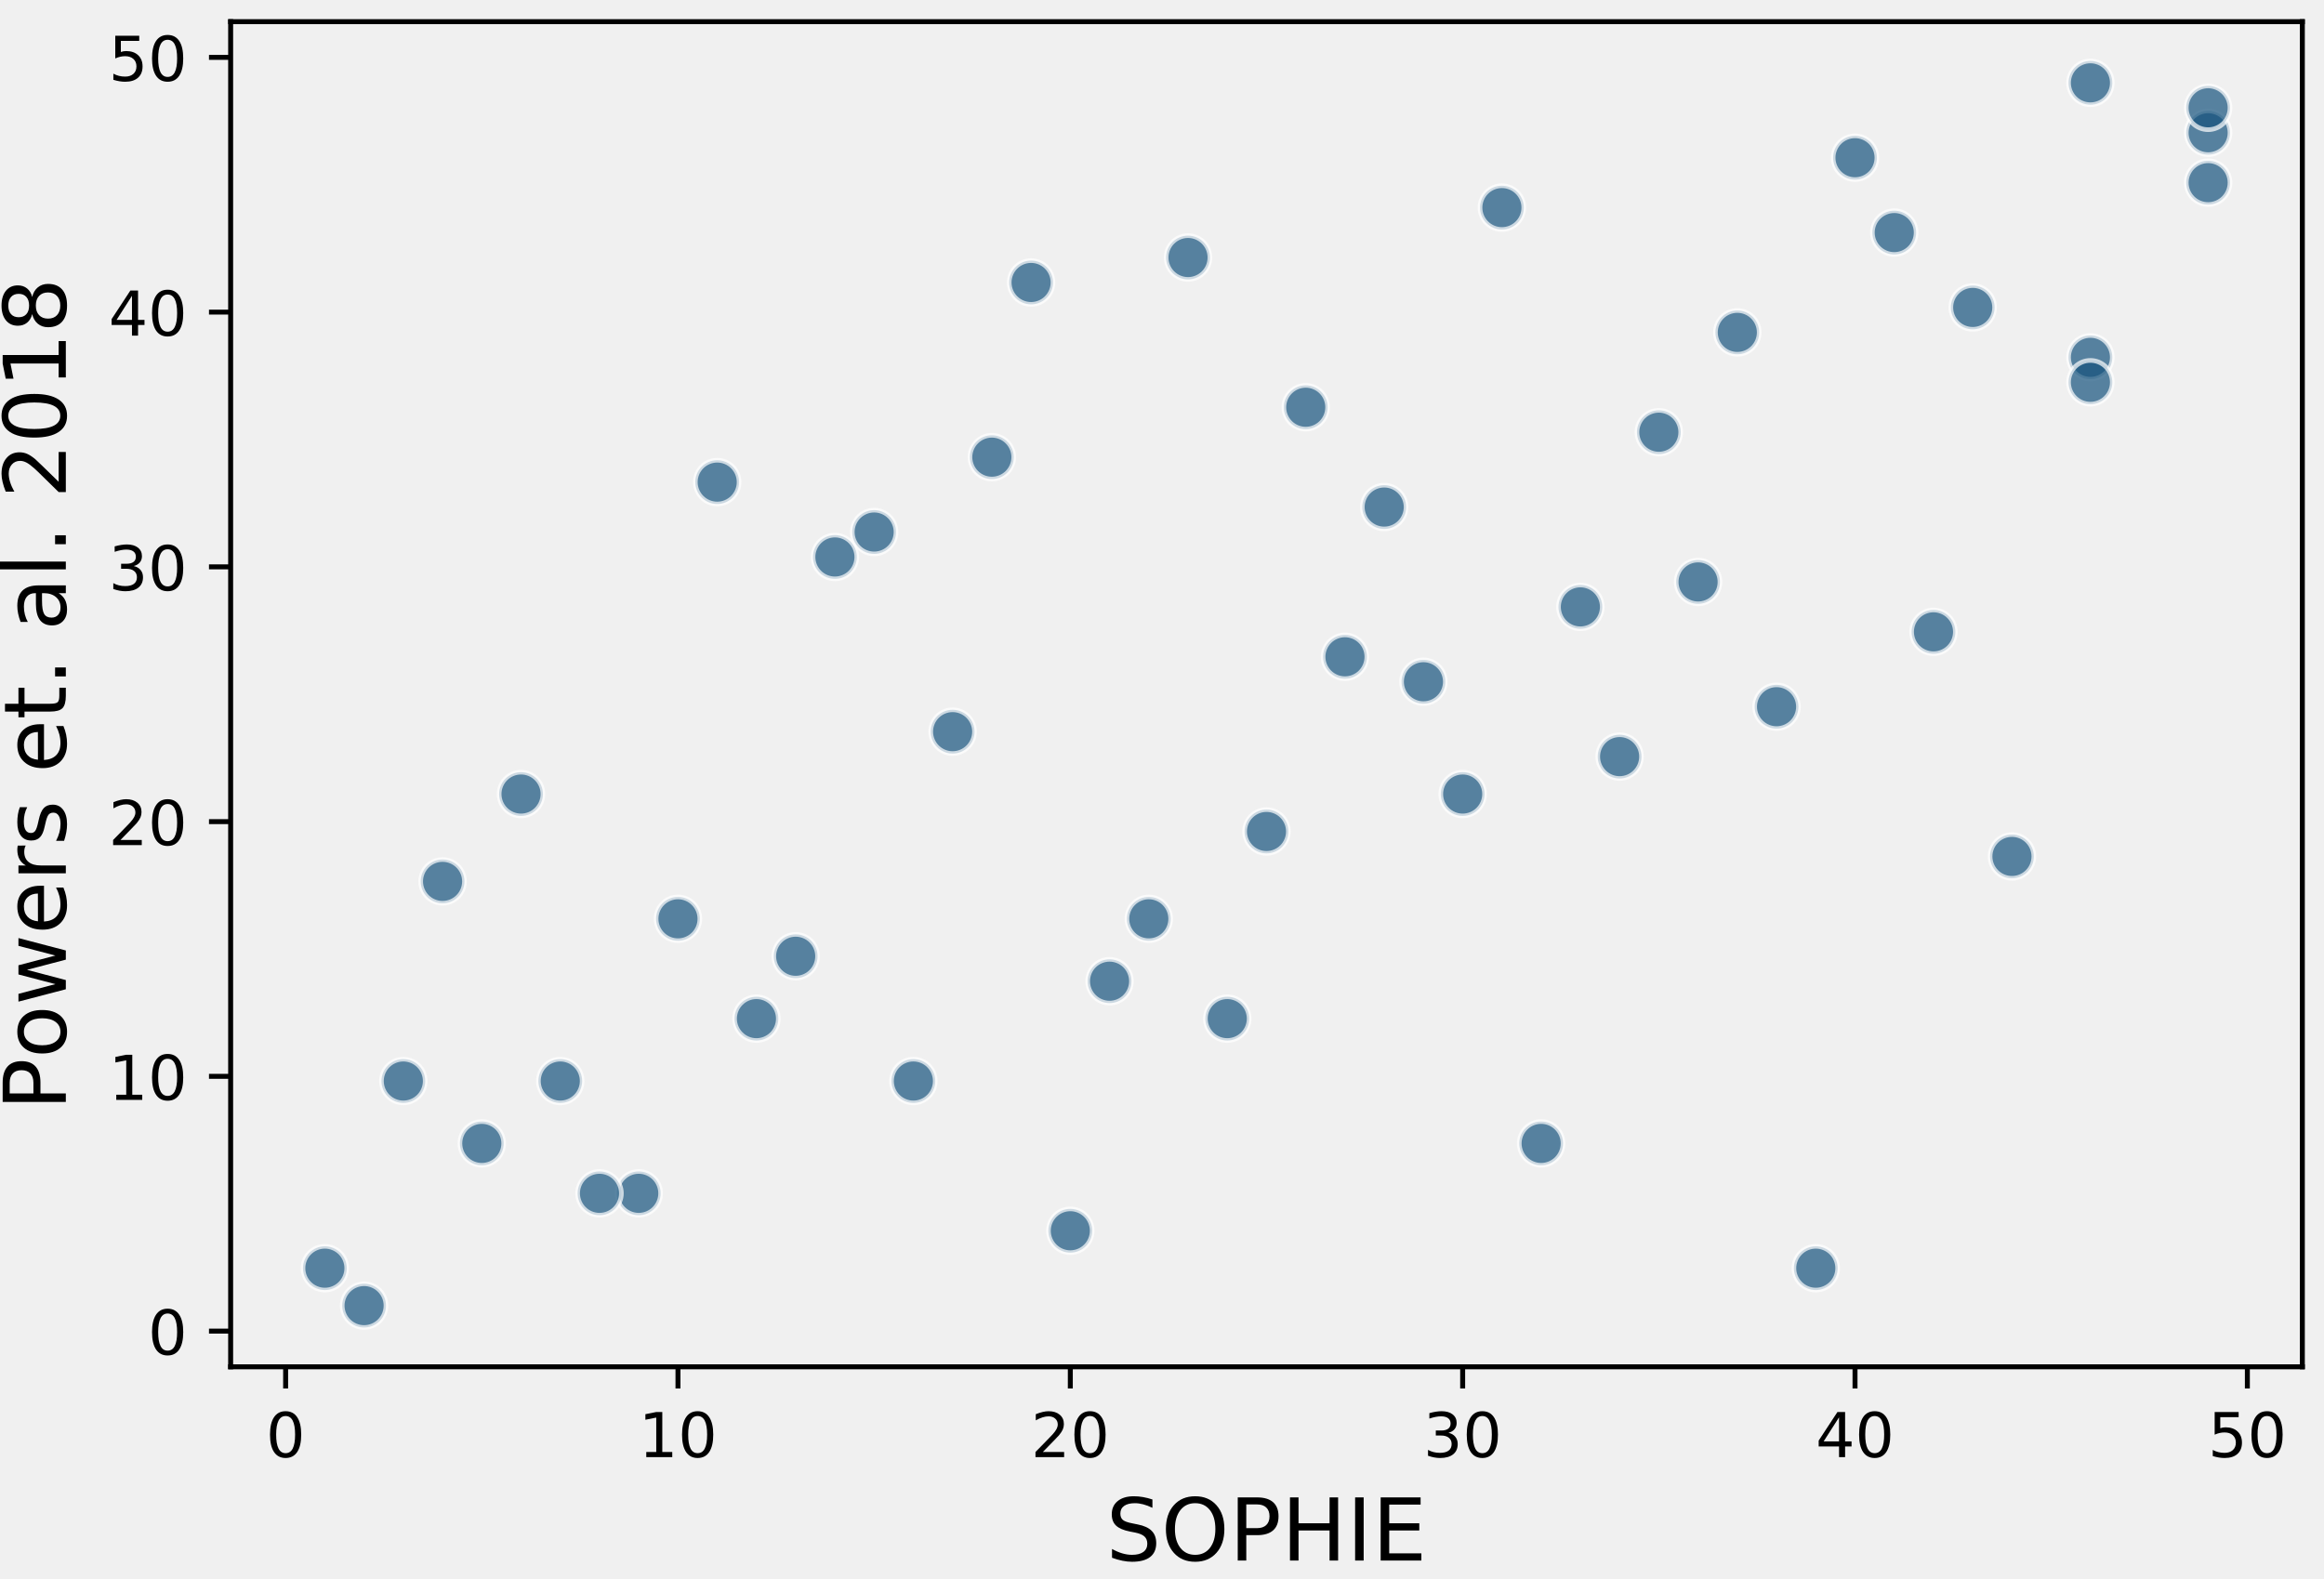
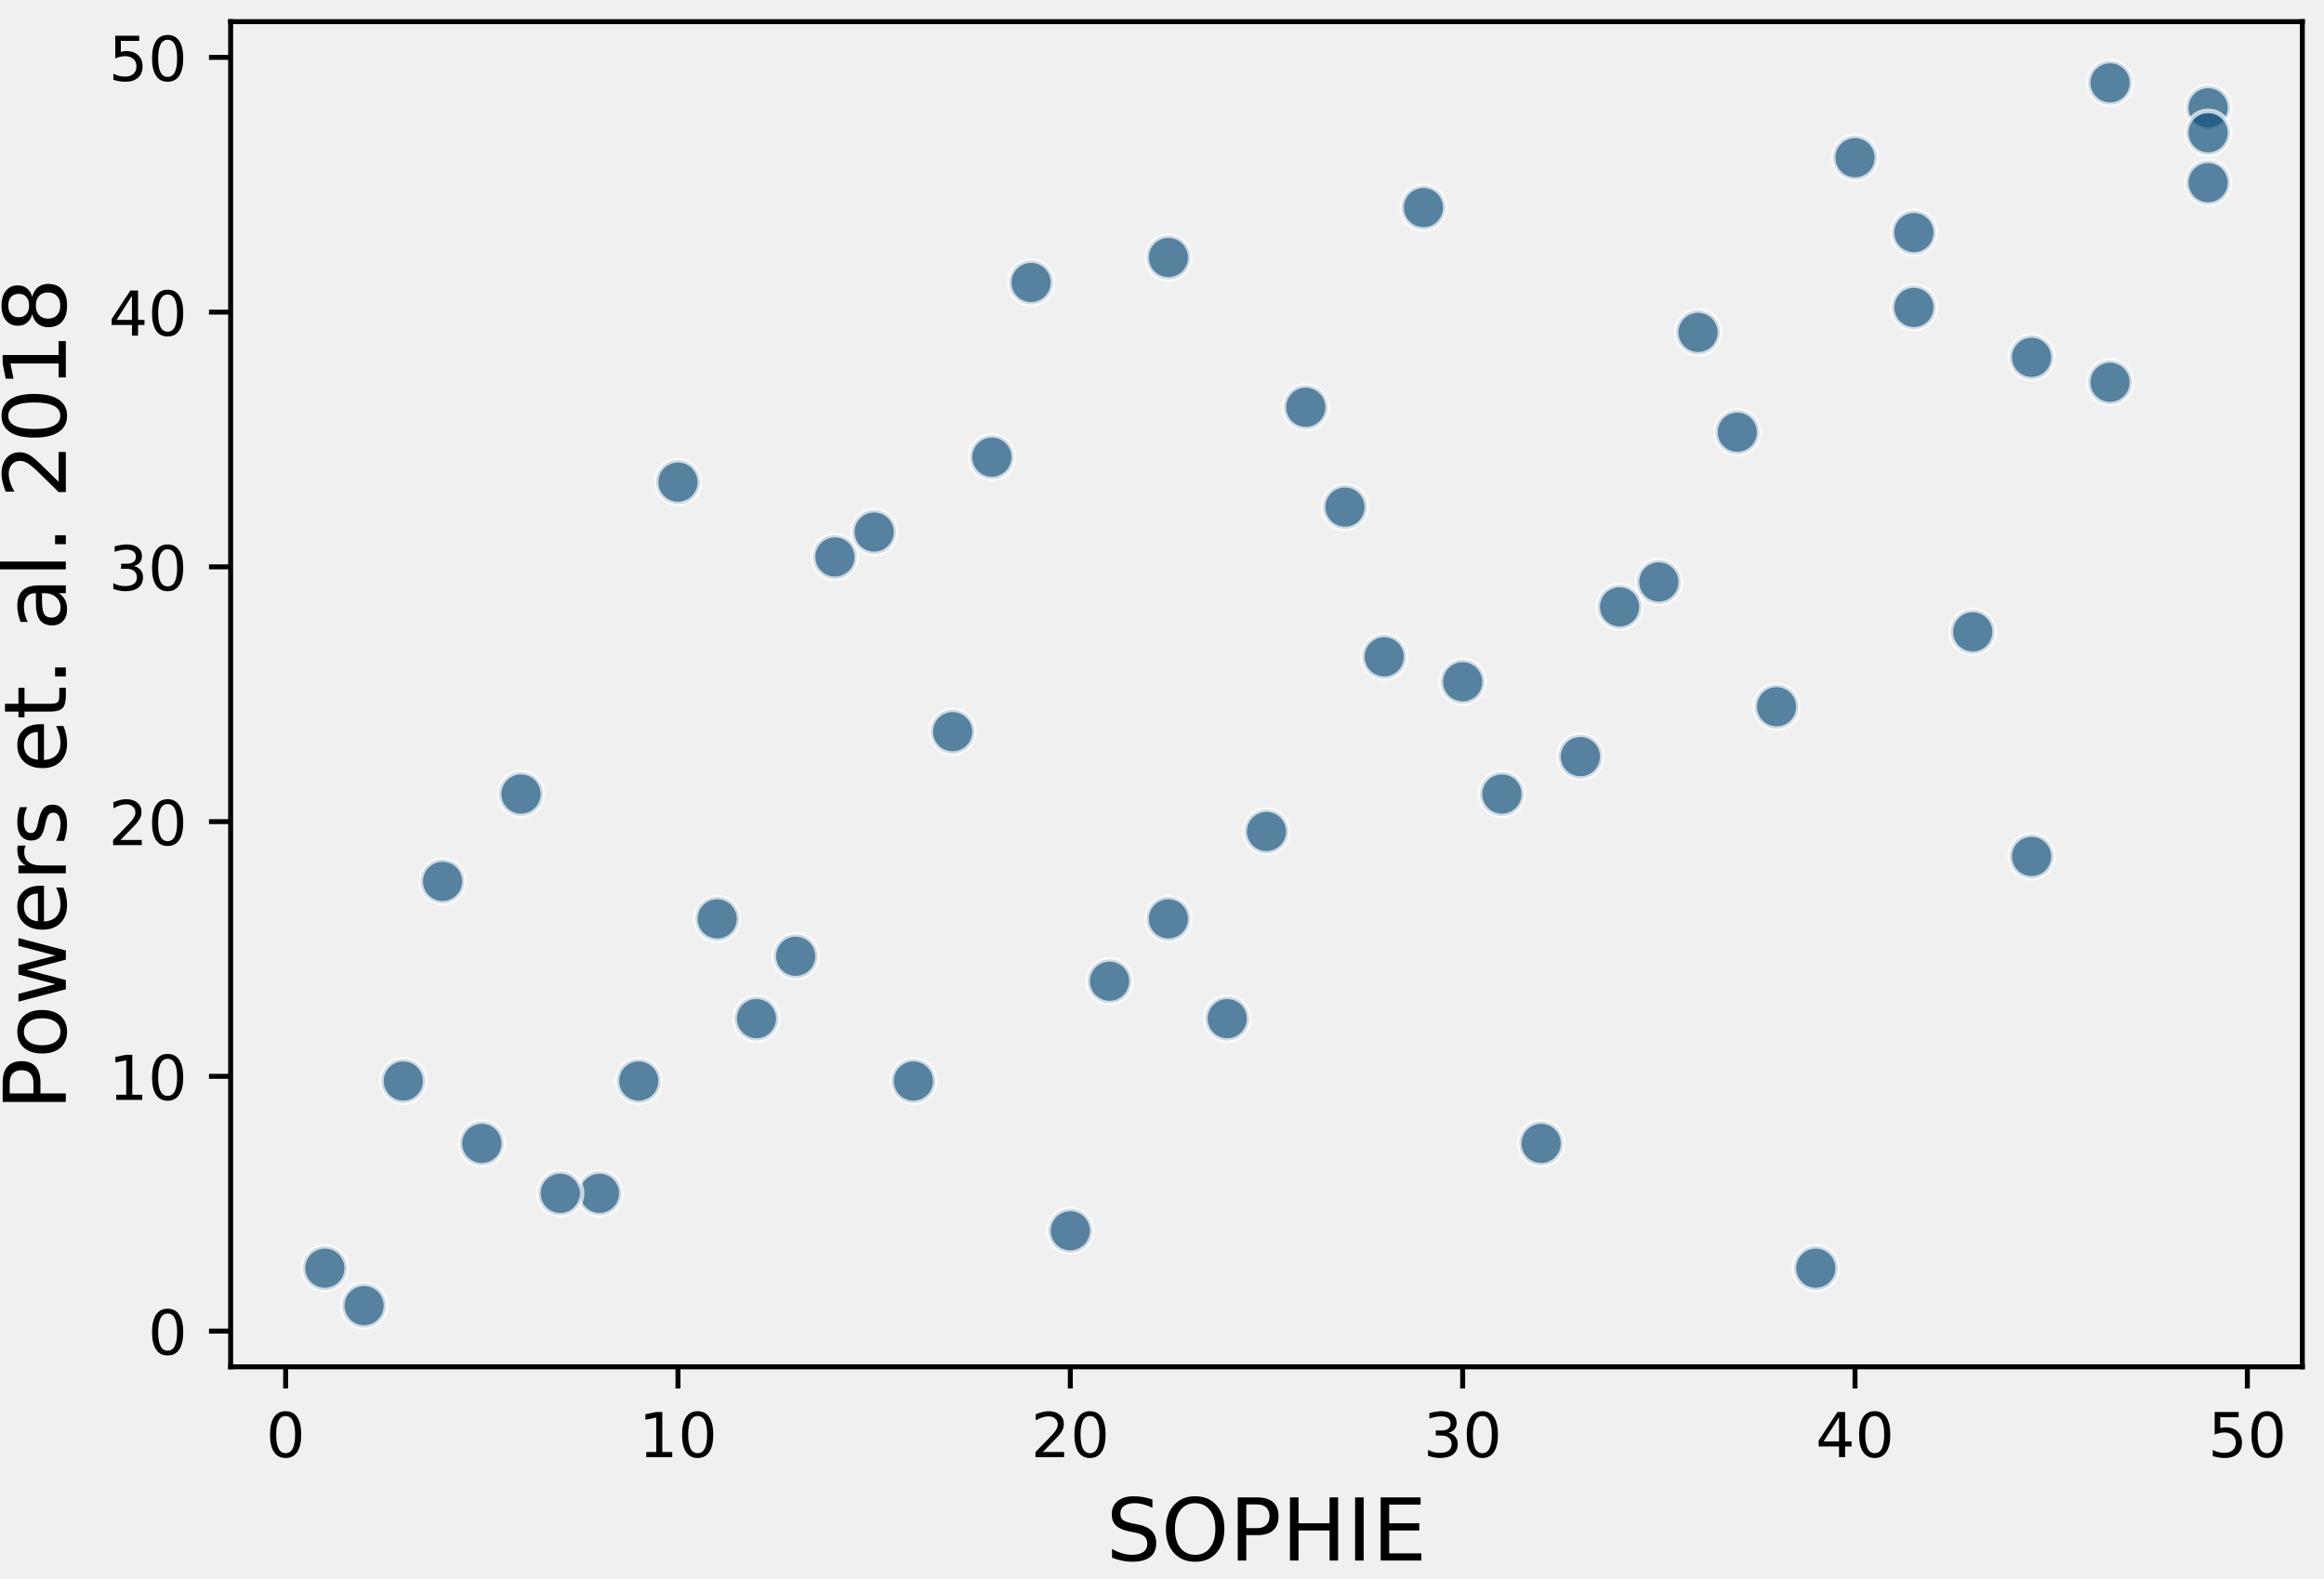
<svg xmlns="http://www.w3.org/2000/svg" xmlns:xlink="http://www.w3.org/1999/xlink" height="255.167pt" version="1.1" viewBox="0 0 375.574 255.167" width="375.574pt">
  <defs>
    <style type="text/css">
*{stroke-linecap:butt;stroke-linejoin:round;}
  </style>
  </defs>
  <g id="figure_1">
    <g id="patch_1">
      <path d="M 0 255.167  L 375.574 255.167  L 375.574 0  L 0 0  z " style="fill:none;" />
    </g>
    <g id="axes_1">
      <g id="patch_2">
        <path d="M 37.274 220.94  L 372.074 220.94  L 372.074 3.5  L 37.274 3.5  z " style="fill:none;" />
      </g>
      <g id="PathCollection_1">
        <defs>
-           <path d="M 0 3.536  C 0.938 3.536 1.837 3.163 2.5 2.5  C 3.163 1.837 3.536 0.938 3.536 0  C 3.536 -0.938 3.163 -1.837 2.5 -2.5  C 1.837 -3.163 0.938 -3.536 0 -3.536  C -0.938 -3.536 -1.837 -3.163 -2.5 -2.5  C -3.163 -1.837 -3.536 -0.938 -3.536 0  C -3.536 0.938 -3.163 1.837 -2.5 2.5  C -1.837 3.163 -0.938 3.536 0 3.536  z " id="me3d37eb3c7" style="stroke:#ffffff;stroke-opacity:0.7;stroke-width:0.75;" />
+           <path d="M 0 3.536  C 0.938 3.536 1.837 3.163 2.5 2.5  C 3.163 1.837 3.536 0.938 3.536 0  C 3.536 -0.938 3.163 -1.837 2.5 -2.5  C 1.837 -3.163 0.938 -3.536 0 -3.536  C -0.938 -3.536 -1.837 -3.163 -2.5 -2.5  C -3.163 -1.837 -3.536 -0.938 -3.536 0  C -3.536 0.938 -3.163 1.837 -2.5 2.5  C -1.837 3.163 -0.938 3.536 0 3.536  z " id="md6c3e73a7d" style="stroke:#ffffff;stroke-opacity:0.7;stroke-width:0.75;" />
        </defs>
-         <g clip-path="url(#p011eee2d22)">
-           <use style="fill:#15527d;fill-opacity:0.7;stroke:#ffffff;stroke-opacity:0.7;stroke-width:0.75;" x="122.247" xlink:href="#me3d37eb3c7" y="164.66" />
-           <use style="fill:#15527d;fill-opacity:0.7;stroke:#ffffff;stroke-opacity:0.7;stroke-width:0.75;" x="128.587" xlink:href="#me3d37eb3c7" y="154.575" />
-           <use style="fill:#15527d;fill-opacity:0.7;stroke:#ffffff;stroke-opacity:0.7;stroke-width:0.75;" x="204.674" xlink:href="#me3d37eb3c7" y="134.406" />
-           <use style="fill:#15527d;fill-opacity:0.7;stroke:#ffffff;stroke-opacity:0.7;stroke-width:0.75;" x="318.805" xlink:href="#me3d37eb3c7" y="49.696" />
-           <use style="fill:#15527d;fill-opacity:0.7;stroke:#ffffff;stroke-opacity:0.7;stroke-width:0.75;" x="77.862" xlink:href="#me3d37eb3c7" y="184.829" />
-           <use style="fill:#15527d;fill-opacity:0.7;stroke:#ffffff;stroke-opacity:0.7;stroke-width:0.75;" x="90.544" xlink:href="#me3d37eb3c7" y="174.744" />
-           <use style="fill:#15527d;fill-opacity:0.7;stroke:#ffffff;stroke-opacity:0.7;stroke-width:0.75;" x="236.377" xlink:href="#me3d37eb3c7" y="128.355" />
-           <use style="fill:#15527d;fill-opacity:0.7;stroke:#ffffff;stroke-opacity:0.7;stroke-width:0.75;" x="103.225" xlink:href="#me3d37eb3c7" y="192.897" />
-           <use style="fill:#15527d;fill-opacity:0.7;stroke:#ffffff;stroke-opacity:0.7;stroke-width:0.75;" x="223.696" xlink:href="#me3d37eb3c7" y="81.966" />
-           <use style="fill:#15527d;fill-opacity:0.7;stroke:#ffffff;stroke-opacity:0.7;stroke-width:0.75;" x="58.841" xlink:href="#me3d37eb3c7" y="211.049" />
-           <use style="fill:#15527d;fill-opacity:0.7;stroke:#ffffff;stroke-opacity:0.7;stroke-width:0.75;" x="134.928" xlink:href="#me3d37eb3c7" y="90.034" />
-           <use style="fill:#15527d;fill-opacity:0.7;stroke:#ffffff;stroke-opacity:0.7;stroke-width:0.75;" x="71.522" xlink:href="#me3d37eb3c7" y="142.474" />
-           <use style="fill:#15527d;fill-opacity:0.7;stroke:#ffffff;stroke-opacity:0.7;stroke-width:0.75;" x="337.827" xlink:href="#me3d37eb3c7" y="57.763" />
-           <use style="fill:#15527d;fill-opacity:0.7;stroke:#ffffff;stroke-opacity:0.7;stroke-width:0.75;" x="109.565" xlink:href="#me3d37eb3c7" y="148.525" />
-           <use style="fill:#15527d;fill-opacity:0.7;stroke:#ffffff;stroke-opacity:0.7;stroke-width:0.75;" x="249.059" xlink:href="#me3d37eb3c7" y="184.829" />
-           <use style="fill:#15527d;fill-opacity:0.7;stroke:#ffffff;stroke-opacity:0.7;stroke-width:0.75;" x="242.718" xlink:href="#me3d37eb3c7" y="33.56" />
-           <use style="fill:#15527d;fill-opacity:0.7;stroke:#ffffff;stroke-opacity:0.7;stroke-width:0.75;" x="299.783" xlink:href="#me3d37eb3c7" y="25.493" />
-           <use style="fill:#15527d;fill-opacity:0.7;stroke:#ffffff;stroke-opacity:0.7;stroke-width:0.75;" x="115.906" xlink:href="#me3d37eb3c7" y="77.932" />
-           <use style="fill:#15527d;fill-opacity:0.7;stroke:#ffffff;stroke-opacity:0.7;stroke-width:0.75;" x="312.465" xlink:href="#me3d37eb3c7" y="102.135" />
-           <use style="fill:#15527d;fill-opacity:0.7;stroke:#ffffff;stroke-opacity:0.7;stroke-width:0.75;" x="268.08" xlink:href="#me3d37eb3c7" y="69.865" />
-           <use style="fill:#15527d;fill-opacity:0.7;stroke:#ffffff;stroke-opacity:0.7;stroke-width:0.75;" x="166.631" xlink:href="#me3d37eb3c7" y="45.662" />
-           <use style="fill:#15527d;fill-opacity:0.7;stroke:#ffffff;stroke-opacity:0.7;stroke-width:0.75;" x="261.74" xlink:href="#me3d37eb3c7" y="122.305" />
-           <use style="fill:#15527d;fill-opacity:0.7;stroke:#ffffff;stroke-opacity:0.7;stroke-width:0.75;" x="287.102" xlink:href="#me3d37eb3c7" y="114.237" />
-           <use style="fill:#15527d;fill-opacity:0.7;stroke:#ffffff;stroke-opacity:0.7;stroke-width:0.75;" x="337.827" xlink:href="#me3d37eb3c7" y="61.797" />
-           <use style="fill:#15527d;fill-opacity:0.7;stroke:#ffffff;stroke-opacity:0.7;stroke-width:0.75;" x="160.29" xlink:href="#me3d37eb3c7" y="73.899" />
-           <use style="fill:#15527d;fill-opacity:0.7;stroke:#ffffff;stroke-opacity:0.7;stroke-width:0.75;" x="52.5" xlink:href="#me3d37eb3c7" y="204.998" />
-           <use style="fill:#15527d;fill-opacity:0.7;stroke:#ffffff;stroke-opacity:0.7;stroke-width:0.75;" x="230.037" xlink:href="#me3d37eb3c7" y="110.203" />
-           <use style="fill:#15527d;fill-opacity:0.7;stroke:#ffffff;stroke-opacity:0.7;stroke-width:0.75;" x="325.146" xlink:href="#me3d37eb3c7" y="138.44" />
-           <use style="fill:#15527d;fill-opacity:0.7;stroke:#ffffff;stroke-opacity:0.7;stroke-width:0.75;" x="337.827" xlink:href="#me3d37eb3c7" y="13.391" />
-           <use style="fill:#15527d;fill-opacity:0.7;stroke:#ffffff;stroke-opacity:0.7;stroke-width:0.75;" x="191.993" xlink:href="#me3d37eb3c7" y="41.628" />
-           <use style="fill:#15527d;fill-opacity:0.7;stroke:#ffffff;stroke-opacity:0.7;stroke-width:0.75;" x="179.312" xlink:href="#me3d37eb3c7" y="158.609" />
-           <use style="fill:#15527d;fill-opacity:0.7;stroke:#ffffff;stroke-opacity:0.7;stroke-width:0.75;" x="280.762" xlink:href="#me3d37eb3c7" y="53.729" />
-           <use style="fill:#15527d;fill-opacity:0.7;stroke:#ffffff;stroke-opacity:0.7;stroke-width:0.75;" x="147.609" xlink:href="#me3d37eb3c7" y="174.744" />
-           <use style="fill:#15527d;fill-opacity:0.7;stroke:#ffffff;stroke-opacity:0.7;stroke-width:0.75;" x="65.181" xlink:href="#me3d37eb3c7" y="174.744" />
-           <use style="fill:#15527d;fill-opacity:0.7;stroke:#ffffff;stroke-opacity:0.7;stroke-width:0.75;" x="185.653" xlink:href="#me3d37eb3c7" y="148.525" />
-           <use style="fill:#15527d;fill-opacity:0.7;stroke:#ffffff;stroke-opacity:0.7;stroke-width:0.75;" x="356.849" xlink:href="#me3d37eb3c7" y="21.459" />
-           <use style="fill:#15527d;fill-opacity:0.7;stroke:#ffffff;stroke-opacity:0.7;stroke-width:0.75;" x="96.884" xlink:href="#me3d37eb3c7" y="192.897" />
-           <use style="fill:#15527d;fill-opacity:0.7;stroke:#ffffff;stroke-opacity:0.7;stroke-width:0.75;" x="141.268" xlink:href="#me3d37eb3c7" y="86" />
-           <use style="fill:#15527d;fill-opacity:0.7;stroke:#ffffff;stroke-opacity:0.7;stroke-width:0.75;" x="255.399" xlink:href="#me3d37eb3c7" y="98.102" />
-           <use style="fill:#15527d;fill-opacity:0.7;stroke:#ffffff;stroke-opacity:0.7;stroke-width:0.75;" x="153.95" xlink:href="#me3d37eb3c7" y="118.271" />
-           <use style="fill:#15527d;fill-opacity:0.7;stroke:#ffffff;stroke-opacity:0.7;stroke-width:0.75;" x="84.203" xlink:href="#me3d37eb3c7" y="128.355" />
-           <use style="fill:#15527d;fill-opacity:0.7;stroke:#ffffff;stroke-opacity:0.7;stroke-width:0.75;" x="356.849" xlink:href="#me3d37eb3c7" y="29.526" />
-           <use style="fill:#15527d;fill-opacity:0.7;stroke:#ffffff;stroke-opacity:0.7;stroke-width:0.75;" x="306.124" xlink:href="#me3d37eb3c7" y="37.594" />
-           <use style="fill:#15527d;fill-opacity:0.7;stroke:#ffffff;stroke-opacity:0.7;stroke-width:0.75;" x="211.015" xlink:href="#me3d37eb3c7" y="65.831" />
-           <use style="fill:#15527d;fill-opacity:0.7;stroke:#ffffff;stroke-opacity:0.7;stroke-width:0.75;" x="274.421" xlink:href="#me3d37eb3c7" y="94.068" />
-           <use style="fill:#15527d;fill-opacity:0.7;stroke:#ffffff;stroke-opacity:0.7;stroke-width:0.75;" x="198.334" xlink:href="#me3d37eb3c7" y="164.66" />
-           <use style="fill:#15527d;fill-opacity:0.7;stroke:#ffffff;stroke-opacity:0.7;stroke-width:0.75;" x="356.849" xlink:href="#me3d37eb3c7" y="17.425" />
-           <use style="fill:#15527d;fill-opacity:0.7;stroke:#ffffff;stroke-opacity:0.7;stroke-width:0.75;" x="293.443" xlink:href="#me3d37eb3c7" y="204.998" />
-           <use style="fill:#15527d;fill-opacity:0.7;stroke:#ffffff;stroke-opacity:0.7;stroke-width:0.75;" x="217.356" xlink:href="#me3d37eb3c7" y="106.169" />
-           <use style="fill:#15527d;fill-opacity:0.7;stroke:#ffffff;stroke-opacity:0.7;stroke-width:0.75;" x="172.971" xlink:href="#me3d37eb3c7" y="198.947" />
+         <g clip-path="url(#p41f093d836)">
+           <use style="fill:#15527d;fill-opacity:0.7;stroke:#ffffff;stroke-opacity:0.7;stroke-width:0.75;" x="134.928" xlink:href="#md6c3e73a7d" y="90.034" />
+           <use style="fill:#15527d;fill-opacity:0.7;stroke:#ffffff;stroke-opacity:0.7;stroke-width:0.75;" x="211.015" xlink:href="#md6c3e73a7d" y="65.831" />
+           <use style="fill:#15527d;fill-opacity:0.7;stroke:#ffffff;stroke-opacity:0.7;stroke-width:0.75;" x="52.5" xlink:href="#md6c3e73a7d" y="204.998" />
+           <use style="fill:#15527d;fill-opacity:0.7;stroke:#ffffff;stroke-opacity:0.7;stroke-width:0.75;" x="309.294" xlink:href="#md6c3e73a7d" y="37.594" />
+           <use style="fill:#15527d;fill-opacity:0.7;stroke:#ffffff;stroke-opacity:0.7;stroke-width:0.75;" x="166.631" xlink:href="#md6c3e73a7d" y="45.662" />
+           <use style="fill:#15527d;fill-opacity:0.7;stroke:#ffffff;stroke-opacity:0.7;stroke-width:0.75;" x="122.247" xlink:href="#md6c3e73a7d" y="164.66" />
+           <use style="fill:#15527d;fill-opacity:0.7;stroke:#ffffff;stroke-opacity:0.7;stroke-width:0.75;" x="109.565" xlink:href="#md6c3e73a7d" y="77.932" />
+           <use style="fill:#15527d;fill-opacity:0.7;stroke:#ffffff;stroke-opacity:0.7;stroke-width:0.75;" x="356.849" xlink:href="#md6c3e73a7d" y="17.425" />
+           <use style="fill:#15527d;fill-opacity:0.7;stroke:#ffffff;stroke-opacity:0.7;stroke-width:0.75;" x="340.997" xlink:href="#md6c3e73a7d" y="61.797" />
+           <use style="fill:#15527d;fill-opacity:0.7;stroke:#ffffff;stroke-opacity:0.7;stroke-width:0.75;" x="274.421" xlink:href="#md6c3e73a7d" y="53.729" />
+           <use style="fill:#15527d;fill-opacity:0.7;stroke:#ffffff;stroke-opacity:0.7;stroke-width:0.75;" x="309.294" xlink:href="#md6c3e73a7d" y="49.696" />
+           <use style="fill:#15527d;fill-opacity:0.7;stroke:#ffffff;stroke-opacity:0.7;stroke-width:0.75;" x="71.522" xlink:href="#md6c3e73a7d" y="142.474" />
+           <use style="fill:#15527d;fill-opacity:0.7;stroke:#ffffff;stroke-opacity:0.7;stroke-width:0.75;" x="103.225" xlink:href="#md6c3e73a7d" y="174.744" />
+           <use style="fill:#15527d;fill-opacity:0.7;stroke:#ffffff;stroke-opacity:0.7;stroke-width:0.75;" x="188.823" xlink:href="#md6c3e73a7d" y="41.628" />
+           <use style="fill:#15527d;fill-opacity:0.7;stroke:#ffffff;stroke-opacity:0.7;stroke-width:0.75;" x="115.906" xlink:href="#md6c3e73a7d" y="148.525" />
+           <use style="fill:#15527d;fill-opacity:0.7;stroke:#ffffff;stroke-opacity:0.7;stroke-width:0.75;" x="236.377" xlink:href="#md6c3e73a7d" y="110.203" />
+           <use style="fill:#15527d;fill-opacity:0.7;stroke:#ffffff;stroke-opacity:0.7;stroke-width:0.75;" x="96.884" xlink:href="#md6c3e73a7d" y="192.897" />
+           <use style="fill:#15527d;fill-opacity:0.7;stroke:#ffffff;stroke-opacity:0.7;stroke-width:0.75;" x="204.674" xlink:href="#md6c3e73a7d" y="134.406" />
+           <use style="fill:#15527d;fill-opacity:0.7;stroke:#ffffff;stroke-opacity:0.7;stroke-width:0.75;" x="230.037" xlink:href="#md6c3e73a7d" y="33.56" />
+           <use style="fill:#15527d;fill-opacity:0.7;stroke:#ffffff;stroke-opacity:0.7;stroke-width:0.75;" x="255.399" xlink:href="#md6c3e73a7d" y="122.305" />
+           <use style="fill:#15527d;fill-opacity:0.7;stroke:#ffffff;stroke-opacity:0.7;stroke-width:0.75;" x="328.316" xlink:href="#md6c3e73a7d" y="138.44" />
+           <use style="fill:#15527d;fill-opacity:0.7;stroke:#ffffff;stroke-opacity:0.7;stroke-width:0.75;" x="356.849" xlink:href="#md6c3e73a7d" y="29.526" />
+           <use style="fill:#15527d;fill-opacity:0.7;stroke:#ffffff;stroke-opacity:0.7;stroke-width:0.75;" x="179.312" xlink:href="#md6c3e73a7d" y="158.609" />
+           <use style="fill:#15527d;fill-opacity:0.7;stroke:#ffffff;stroke-opacity:0.7;stroke-width:0.75;" x="90.544" xlink:href="#md6c3e73a7d" y="192.897" />
+           <use style="fill:#15527d;fill-opacity:0.7;stroke:#ffffff;stroke-opacity:0.7;stroke-width:0.75;" x="223.696" xlink:href="#md6c3e73a7d" y="106.169" />
+           <use style="fill:#15527d;fill-opacity:0.7;stroke:#ffffff;stroke-opacity:0.7;stroke-width:0.75;" x="340.997" xlink:href="#md6c3e73a7d" y="13.391" />
+           <use style="fill:#15527d;fill-opacity:0.7;stroke:#ffffff;stroke-opacity:0.7;stroke-width:0.75;" x="356.849" xlink:href="#md6c3e73a7d" y="21.459" />
+           <use style="fill:#15527d;fill-opacity:0.7;stroke:#ffffff;stroke-opacity:0.7;stroke-width:0.75;" x="141.268" xlink:href="#md6c3e73a7d" y="86" />
+           <use style="fill:#15527d;fill-opacity:0.7;stroke:#ffffff;stroke-opacity:0.7;stroke-width:0.75;" x="242.718" xlink:href="#md6c3e73a7d" y="128.355" />
+           <use style="fill:#15527d;fill-opacity:0.7;stroke:#ffffff;stroke-opacity:0.7;stroke-width:0.75;" x="153.95" xlink:href="#md6c3e73a7d" y="118.271" />
+           <use style="fill:#15527d;fill-opacity:0.7;stroke:#ffffff;stroke-opacity:0.7;stroke-width:0.75;" x="261.74" xlink:href="#md6c3e73a7d" y="98.102" />
+           <use style="fill:#15527d;fill-opacity:0.7;stroke:#ffffff;stroke-opacity:0.7;stroke-width:0.75;" x="293.443" xlink:href="#md6c3e73a7d" y="204.998" />
+           <use style="fill:#15527d;fill-opacity:0.7;stroke:#ffffff;stroke-opacity:0.7;stroke-width:0.75;" x="217.356" xlink:href="#md6c3e73a7d" y="81.966" />
+           <use style="fill:#15527d;fill-opacity:0.7;stroke:#ffffff;stroke-opacity:0.7;stroke-width:0.75;" x="198.334" xlink:href="#md6c3e73a7d" y="164.66" />
+           <use style="fill:#15527d;fill-opacity:0.7;stroke:#ffffff;stroke-opacity:0.7;stroke-width:0.75;" x="318.805" xlink:href="#md6c3e73a7d" y="102.135" />
+           <use style="fill:#15527d;fill-opacity:0.7;stroke:#ffffff;stroke-opacity:0.7;stroke-width:0.75;" x="280.762" xlink:href="#md6c3e73a7d" y="69.865" />
+           <use style="fill:#15527d;fill-opacity:0.7;stroke:#ffffff;stroke-opacity:0.7;stroke-width:0.75;" x="128.587" xlink:href="#md6c3e73a7d" y="154.575" />
+           <use style="fill:#15527d;fill-opacity:0.7;stroke:#ffffff;stroke-opacity:0.7;stroke-width:0.75;" x="268.08" xlink:href="#md6c3e73a7d" y="94.068" />
+           <use style="fill:#15527d;fill-opacity:0.7;stroke:#ffffff;stroke-opacity:0.7;stroke-width:0.75;" x="147.609" xlink:href="#md6c3e73a7d" y="174.744" />
+           <use style="fill:#15527d;fill-opacity:0.7;stroke:#ffffff;stroke-opacity:0.7;stroke-width:0.75;" x="77.862" xlink:href="#md6c3e73a7d" y="184.829" />
+           <use style="fill:#15527d;fill-opacity:0.7;stroke:#ffffff;stroke-opacity:0.7;stroke-width:0.75;" x="299.783" xlink:href="#md6c3e73a7d" y="25.493" />
+           <use style="fill:#15527d;fill-opacity:0.7;stroke:#ffffff;stroke-opacity:0.7;stroke-width:0.75;" x="287.102" xlink:href="#md6c3e73a7d" y="114.237" />
+           <use style="fill:#15527d;fill-opacity:0.7;stroke:#ffffff;stroke-opacity:0.7;stroke-width:0.75;" x="84.203" xlink:href="#md6c3e73a7d" y="128.355" />
+           <use style="fill:#15527d;fill-opacity:0.7;stroke:#ffffff;stroke-opacity:0.7;stroke-width:0.75;" x="172.971" xlink:href="#md6c3e73a7d" y="198.947" />
+           <use style="fill:#15527d;fill-opacity:0.7;stroke:#ffffff;stroke-opacity:0.7;stroke-width:0.75;" x="65.181" xlink:href="#md6c3e73a7d" y="174.744" />
+           <use style="fill:#15527d;fill-opacity:0.7;stroke:#ffffff;stroke-opacity:0.7;stroke-width:0.75;" x="249.059" xlink:href="#md6c3e73a7d" y="184.829" />
+           <use style="fill:#15527d;fill-opacity:0.7;stroke:#ffffff;stroke-opacity:0.7;stroke-width:0.75;" x="160.29" xlink:href="#md6c3e73a7d" y="73.899" />
+           <use style="fill:#15527d;fill-opacity:0.7;stroke:#ffffff;stroke-opacity:0.7;stroke-width:0.75;" x="328.316" xlink:href="#md6c3e73a7d" y="57.763" />
+           <use style="fill:#15527d;fill-opacity:0.7;stroke:#ffffff;stroke-opacity:0.7;stroke-width:0.75;" x="188.823" xlink:href="#md6c3e73a7d" y="148.525" />
+           <use style="fill:#15527d;fill-opacity:0.7;stroke:#ffffff;stroke-opacity:0.7;stroke-width:0.75;" x="58.841" xlink:href="#md6c3e73a7d" y="211.049" />
        </g>
      </g>
      <g id="matplotlib.axis_1">
        <g id="xtick_1">
          <g id="line2d_1">
            <defs>
-               <path d="M 0 0  L 0 3.5  " id="mc6275f8e6c" style="stroke:#000000;stroke-width:0.8;" />
-             </defs>
-             <g>
-               <use style="stroke:#000000;stroke-width:0.8;" x="46.159" xlink:href="#mc6275f8e6c" y="220.94" />
+               <path d="M 0 0  L 0 3.5  " id="md9f9aeb562" style="stroke:#000000;stroke-width:0.8;" />
+             </defs>
+             <g>
+               <use style="stroke:#000000;stroke-width:0.8;" x="46.159" xlink:href="#md9f9aeb562" y="220.94" />
            </g>
          </g>
          <g id="text_1">
            <defs>
              <path d="M 31.781 66.406  Q 24.172 66.406 20.328 58.906  Q 16.5 51.422 16.5 36.375  Q 16.5 21.391 20.328 13.891  Q 24.172 6.391 31.781 6.391  Q 39.453 6.391 43.281 13.891  Q 47.125 21.391 47.125 36.375  Q 47.125 51.422 43.281 58.906  Q 39.453 66.406 31.781 66.406  z M 31.781 74.219  Q 44.047 74.219 50.516 64.516  Q 56.984 54.828 56.984 36.375  Q 56.984 17.969 50.516 8.266  Q 44.047 -1.422 31.781 -1.422  Q 19.531 -1.422 13.062 8.266  Q 6.594 17.969 6.594 36.375  Q 6.594 54.828 13.062 64.516  Q 19.531 74.219 31.781 74.219  z " id="DejaVuSans-48" />
            </defs>
            <g transform="translate(42.97807 235.5384)scale(0.1 -0.1)">
              <use xlink:href="#DejaVuSans-48" />
            </g>
          </g>
        </g>
        <g id="xtick_2">
          <g id="line2d_2">
            <g>
-               <use style="stroke:#000000;stroke-width:0.8;" x="109.565" xlink:href="#mc6275f8e6c" y="220.94" />
+               <use style="stroke:#000000;stroke-width:0.8;" x="109.565" xlink:href="#md9f9aeb562" y="220.94" />
            </g>
          </g>
          <g id="text_2">
            <defs>
              <path d="M 12.406 8.297  L 28.516 8.297  L 28.516 63.922  L 10.984 60.406  L 10.984 69.391  L 28.422 72.906  L 38.281 72.906  L 38.281 8.297  L 54.391 8.297  L 54.391 0  L 12.406 0  z " id="DejaVuSans-49" />
            </defs>
            <g transform="translate(103.2028 235.5384)scale(0.1 -0.1)">
              <use xlink:href="#DejaVuSans-49" />
              <use x="63.623" xlink:href="#DejaVuSans-48" />
            </g>
          </g>
        </g>
        <g id="xtick_3">
          <g id="line2d_3">
            <g>
-               <use style="stroke:#000000;stroke-width:0.8;" x="172.971" xlink:href="#mc6275f8e6c" y="220.94" />
+               <use style="stroke:#000000;stroke-width:0.8;" x="172.971" xlink:href="#md9f9aeb562" y="220.94" />
            </g>
          </g>
          <g id="text_3">
            <defs>
              <path d="M 19.188 8.297  L 53.609 8.297  L 53.609 0  L 7.328 0  L 7.328 8.297  Q 12.938 14.109 22.625 23.891  Q 32.328 33.688 34.812 36.531  Q 39.547 41.844 41.422 45.531  Q 43.312 49.219 43.312 52.781  Q 43.312 58.594 39.234 62.25  Q 35.156 65.922 28.609 65.922  Q 23.969 65.922 18.812 64.312  Q 13.672 62.703 7.812 59.422  L 7.812 69.391  Q 13.766 71.781 18.938 73  Q 24.125 74.219 28.422 74.219  Q 39.75 74.219 46.484 68.547  Q 53.219 62.891 53.219 53.422  Q 53.219 48.922 51.531 44.891  Q 49.859 40.875 45.406 35.406  Q 44.188 33.984 37.641 27.219  Q 31.109 20.453 19.188 8.297  z " id="DejaVuSans-50" />
            </defs>
            <g transform="translate(166.6089 235.5384)scale(0.1 -0.1)">
              <use xlink:href="#DejaVuSans-50" />
              <use x="63.623" xlink:href="#DejaVuSans-48" />
            </g>
          </g>
        </g>
        <g id="xtick_4">
          <g id="line2d_4">
            <g>
-               <use style="stroke:#000000;stroke-width:0.8;" x="236.377" xlink:href="#mc6275f8e6c" y="220.94" />
+               <use style="stroke:#000000;stroke-width:0.8;" x="236.377" xlink:href="#md9f9aeb562" y="220.94" />
            </g>
          </g>
          <g id="text_4">
            <defs>
              <path d="M 40.578 39.312  Q 47.656 37.797 51.625 33  Q 55.609 28.219 55.609 21.188  Q 55.609 10.406 48.188 4.484  Q 40.766 -1.422 27.094 -1.422  Q 22.516 -1.422 17.656 -0.516  Q 12.797 0.391 7.625 2.203  L 7.625 11.719  Q 11.719 9.328 16.594 8.109  Q 21.484 6.891 26.812 6.891  Q 36.078 6.891 40.938 10.547  Q 45.797 14.203 45.797 21.188  Q 45.797 27.641 41.281 31.266  Q 36.766 34.906 28.719 34.906  L 20.219 34.906  L 20.219 43.016  L 29.109 43.016  Q 36.375 43.016 40.234 45.922  Q 44.094 48.828 44.094 54.297  Q 44.094 59.906 40.109 62.906  Q 36.141 65.922 28.719 65.922  Q 24.656 65.922 20.016 65.031  Q 15.375 64.156 9.812 62.312  L 9.812 71.094  Q 15.438 72.656 20.344 73.438  Q 25.25 74.219 29.594 74.219  Q 40.828 74.219 47.359 69.109  Q 53.906 64.016 53.906 55.328  Q 53.906 49.266 50.438 45.094  Q 46.969 40.922 40.578 39.312  z " id="DejaVuSans-51" />
            </defs>
            <g transform="translate(230.0149 235.5384)scale(0.1 -0.1)">
              <use xlink:href="#DejaVuSans-51" />
              <use x="63.623" xlink:href="#DejaVuSans-48" />
            </g>
          </g>
        </g>
        <g id="xtick_5">
          <g id="line2d_5">
            <g>
-               <use style="stroke:#000000;stroke-width:0.8;" x="299.783" xlink:href="#mc6275f8e6c" y="220.94" />
+               <use style="stroke:#000000;stroke-width:0.8;" x="299.783" xlink:href="#md9f9aeb562" y="220.94" />
            </g>
          </g>
          <g id="text_5">
            <defs>
              <path d="M 37.797 64.312  L 12.891 25.391  L 37.797 25.391  z M 35.203 72.906  L 47.609 72.906  L 47.609 25.391  L 58.016 25.391  L 58.016 17.188  L 47.609 17.188  L 47.609 0  L 37.797 0  L 37.797 17.188  L 4.891 17.188  L 4.891 26.703  z " id="DejaVuSans-52" />
            </defs>
            <g transform="translate(293.4209 235.5384)scale(0.1 -0.1)">
              <use xlink:href="#DejaVuSans-52" />
              <use x="63.623" xlink:href="#DejaVuSans-48" />
            </g>
          </g>
        </g>
        <g id="xtick_6">
          <g id="line2d_6">
            <g>
-               <use style="stroke:#000000;stroke-width:0.8;" x="363.189" xlink:href="#mc6275f8e6c" y="220.94" />
+               <use style="stroke:#000000;stroke-width:0.8;" x="363.189" xlink:href="#md9f9aeb562" y="220.94" />
            </g>
          </g>
          <g id="text_6">
            <defs>
              <path d="M 10.797 72.906  L 49.516 72.906  L 49.516 64.594  L 19.828 64.594  L 19.828 46.734  Q 21.969 47.469 24.109 47.828  Q 26.266 48.188 28.422 48.188  Q 40.625 48.188 47.75 41.5  Q 54.891 34.812 54.891 23.391  Q 54.891 11.625 47.562 5.094  Q 40.234 -1.422 26.906 -1.422  Q 22.312 -1.422 17.547 -0.641  Q 12.797 0.141 7.719 1.703  L 7.719 11.625  Q 12.109 9.234 16.797 8.062  Q 21.484 6.891 26.703 6.891  Q 35.156 6.891 40.078 11.328  Q 45.016 15.766 45.016 23.391  Q 45.016 31 40.078 35.438  Q 35.156 39.891 26.703 39.891  Q 22.75 39.891 18.812 39.016  Q 14.891 38.141 10.797 36.281  z " id="DejaVuSans-53" />
            </defs>
            <g transform="translate(356.8269 235.5384)scale(0.1 -0.1)">
              <use xlink:href="#DejaVuSans-53" />
              <use x="63.623" xlink:href="#DejaVuSans-48" />
            </g>
          </g>
        </g>
        <g id="text_7">
          <defs>
            <path d="M 53.516 70.516  L 53.516 60.891  Q 47.906 63.578 42.922 64.891  Q 37.938 66.219 33.297 66.219  Q 25.25 66.219 20.875 63.094  Q 16.5 59.969 16.5 54.203  Q 16.5 49.359 19.406 46.891  Q 22.312 44.438 30.422 42.922  L 36.375 41.703  Q 47.406 39.594 52.656 34.297  Q 57.906 29 57.906 20.125  Q 57.906 9.516 50.797 4.047  Q 43.703 -1.422 29.984 -1.422  Q 24.812 -1.422 18.969 -0.25  Q 13.141 0.922 6.891 3.219  L 6.891 13.375  Q 12.891 10.016 18.656 8.297  Q 24.422 6.594 29.984 6.594  Q 38.422 6.594 43.016 9.906  Q 47.609 13.234 47.609 19.391  Q 47.609 24.75 44.312 27.781  Q 41.016 30.812 33.5 32.328  L 27.484 33.5  Q 16.453 35.688 11.516 40.375  Q 6.594 45.062 6.594 53.422  Q 6.594 63.094 13.406 68.656  Q 20.219 74.219 32.172 74.219  Q 37.312 74.219 42.625 73.281  Q 47.953 72.359 53.516 70.516  z " id="DejaVuSans-83" />
            <path d="M 39.406 66.219  Q 28.656 66.219 22.328 58.203  Q 16.016 50.203 16.016 36.375  Q 16.016 22.609 22.328 14.594  Q 28.656 6.594 39.406 6.594  Q 50.141 6.594 56.422 14.594  Q 62.703 22.609 62.703 36.375  Q 62.703 50.203 56.422 58.203  Q 50.141 66.219 39.406 66.219  z M 39.406 74.219  Q 54.734 74.219 63.906 63.938  Q 73.094 53.656 73.094 36.375  Q 73.094 19.141 63.906 8.859  Q 54.734 -1.422 39.406 -1.422  Q 24.031 -1.422 14.812 8.828  Q 5.609 19.094 5.609 36.375  Q 5.609 53.656 14.812 63.938  Q 24.031 74.219 39.406 74.219  z " id="DejaVuSans-79" />
            <path d="M 19.672 64.797  L 19.672 37.406  L 32.078 37.406  Q 38.969 37.406 42.719 40.969  Q 46.484 44.531 46.484 51.125  Q 46.484 57.672 42.719 61.234  Q 38.969 64.797 32.078 64.797  z M 9.812 72.906  L 32.078 72.906  Q 44.344 72.906 50.609 67.359  Q 56.891 61.812 56.891 51.125  Q 56.891 40.328 50.609 34.812  Q 44.344 29.297 32.078 29.297  L 19.672 29.297  L 19.672 0  L 9.812 0  z " id="DejaVuSans-80" />
            <path d="M 9.812 72.906  L 19.672 72.906  L 19.672 43.016  L 55.516 43.016  L 55.516 72.906  L 65.375 72.906  L 65.375 0  L 55.516 0  L 55.516 34.719  L 19.672 34.719  L 19.672 0  L 9.812 0  z " id="DejaVuSans-72" />
            <path d="M 9.812 72.906  L 19.672 72.906  L 19.672 0  L 9.812 0  z " id="DejaVuSans-73" />
            <path d="M 9.812 72.906  L 55.906 72.906  L 55.906 64.594  L 19.672 64.594  L 19.672 43.016  L 54.391 43.016  L 54.391 34.719  L 19.672 34.719  L 19.672 8.297  L 56.781 8.297  L 56.781 0  L 9.812 0  z " id="DejaVuSans-69" />
          </defs>
          <g transform="translate(178.747 252.2559)scale(0.14 -0.14)">
            <use xlink:href="#DejaVuSans-83" />
            <use x="63.477" xlink:href="#DejaVuSans-79" />
            <use x="142.188" xlink:href="#DejaVuSans-80" />
            <use x="202.49" xlink:href="#DejaVuSans-72" />
            <use x="277.686" xlink:href="#DejaVuSans-73" />
            <use x="307.178" xlink:href="#DejaVuSans-69" />
          </g>
        </g>
      </g>
      <g id="matplotlib.axis_2">
        <g id="ytick_1">
          <g id="line2d_7">
            <defs>
-               <path d="M 0 0  L -3.5 0  " id="m663fbd1788" style="stroke:#000000;stroke-width:0.8;" />
-             </defs>
-             <g>
-               <use style="stroke:#000000;stroke-width:0.8;" x="37.274" xlink:href="#m663fbd1788" y="215.167" />
+               <path d="M 0 0  L -3.5 0  " id="m48fb35fb19" style="stroke:#000000;stroke-width:0.8;" />
+             </defs>
+             <g>
+               <use style="stroke:#000000;stroke-width:0.8;" x="37.274" xlink:href="#m48fb35fb19" y="215.167" />
            </g>
          </g>
          <g id="text_8">
            <g transform="translate(23.91187 218.9661)scale(0.1 -0.1)">
              <use xlink:href="#DejaVuSans-48" />
            </g>
          </g>
        </g>
        <g id="ytick_2">
          <g id="line2d_8">
            <g>
-               <use style="stroke:#000000;stroke-width:0.8;" x="37.274" xlink:href="#m663fbd1788" y="173.988" />
+               <use style="stroke:#000000;stroke-width:0.8;" x="37.274" xlink:href="#m48fb35fb19" y="173.988" />
            </g>
          </g>
          <g id="text_9">
            <g transform="translate(17.54938 177.7873)scale(0.1 -0.1)">
              <use xlink:href="#DejaVuSans-49" />
              <use x="63.623" xlink:href="#DejaVuSans-48" />
            </g>
          </g>
        </g>
        <g id="ytick_3">
          <g id="line2d_9">
            <g>
-               <use style="stroke:#000000;stroke-width:0.8;" x="37.274" xlink:href="#m663fbd1788" y="132.809" />
+               <use style="stroke:#000000;stroke-width:0.8;" x="37.274" xlink:href="#m48fb35fb19" y="132.809" />
            </g>
          </g>
          <g id="text_10">
            <g transform="translate(17.54938 136.6086)scale(0.1 -0.1)">
              <use xlink:href="#DejaVuSans-50" />
              <use x="63.623" xlink:href="#DejaVuSans-48" />
            </g>
          </g>
        </g>
        <g id="ytick_4">
          <g id="line2d_10">
            <g>
-               <use style="stroke:#000000;stroke-width:0.8;" x="37.274" xlink:href="#m663fbd1788" y="91.631" />
+               <use style="stroke:#000000;stroke-width:0.8;" x="37.274" xlink:href="#m48fb35fb19" y="91.631" />
            </g>
          </g>
          <g id="text_11">
            <g transform="translate(17.54938 95.42984)scale(0.1 -0.1)">
              <use xlink:href="#DejaVuSans-51" />
              <use x="63.623" xlink:href="#DejaVuSans-48" />
            </g>
          </g>
        </g>
        <g id="ytick_5">
          <g id="line2d_11">
            <g>
-               <use style="stroke:#000000;stroke-width:0.8;" x="37.274" xlink:href="#m663fbd1788" y="50.452" />
+               <use style="stroke:#000000;stroke-width:0.8;" x="37.274" xlink:href="#m48fb35fb19" y="50.452" />
            </g>
          </g>
          <g id="text_12">
            <g transform="translate(17.54938 54.25109)scale(0.1 -0.1)">
              <use xlink:href="#DejaVuSans-52" />
              <use x="63.623" xlink:href="#DejaVuSans-48" />
            </g>
          </g>
        </g>
        <g id="ytick_6">
          <g id="line2d_12">
            <g>
-               <use style="stroke:#000000;stroke-width:0.8;" x="37.274" xlink:href="#m663fbd1788" y="9.273" />
+               <use style="stroke:#000000;stroke-width:0.8;" x="37.274" xlink:href="#m48fb35fb19" y="9.273" />
            </g>
          </g>
          <g id="text_13">
            <g transform="translate(17.54938 13.07235)scale(0.1 -0.1)">
              <use xlink:href="#DejaVuSans-53" />
              <use x="63.623" xlink:href="#DejaVuSans-48" />
            </g>
          </g>
        </g>
        <g id="text_14">
          <defs>
            <path d="M 30.609 48.391  Q 23.391 48.391 19.188 42.75  Q 14.984 37.109 14.984 27.297  Q 14.984 17.484 19.156 11.844  Q 23.344 6.203 30.609 6.203  Q 37.797 6.203 41.984 11.859  Q 46.188 17.531 46.188 27.297  Q 46.188 37.016 41.984 42.703  Q 37.797 48.391 30.609 48.391  z M 30.609 56  Q 42.328 56 49.016 48.375  Q 55.719 40.766 55.719 27.297  Q 55.719 13.875 49.016 6.219  Q 42.328 -1.422 30.609 -1.422  Q 18.844 -1.422 12.172 6.219  Q 5.516 13.875 5.516 27.297  Q 5.516 40.766 12.172 48.375  Q 18.844 56 30.609 56  z " id="DejaVuSans-111" />
            <path d="M 4.203 54.688  L 13.188 54.688  L 24.422 12.016  L 35.594 54.688  L 46.188 54.688  L 57.422 12.016  L 68.609 54.688  L 77.594 54.688  L 63.281 0  L 52.688 0  L 40.922 44.828  L 29.109 0  L 18.5 0  z " id="DejaVuSans-119" />
            <path d="M 56.203 29.594  L 56.203 25.203  L 14.891 25.203  Q 15.484 15.922 20.484 11.062  Q 25.484 6.203 34.422 6.203  Q 39.594 6.203 44.453 7.469  Q 49.312 8.734 54.109 11.281  L 54.109 2.781  Q 49.266 0.734 44.188 -0.344  Q 39.109 -1.422 33.891 -1.422  Q 20.797 -1.422 13.156 6.188  Q 5.516 13.812 5.516 26.812  Q 5.516 40.234 12.766 48.109  Q 20.016 56 32.328 56  Q 43.359 56 49.781 48.891  Q 56.203 41.797 56.203 29.594  z M 47.219 32.234  Q 47.125 39.594 43.094 43.984  Q 39.062 48.391 32.422 48.391  Q 24.906 48.391 20.391 44.141  Q 15.875 39.891 15.188 32.172  z " id="DejaVuSans-101" />
            <path d="M 41.109 46.297  Q 39.594 47.172 37.812 47.578  Q 36.031 48 33.891 48  Q 26.266 48 22.188 43.047  Q 18.109 38.094 18.109 28.812  L 18.109 0  L 9.078 0  L 9.078 54.688  L 18.109 54.688  L 18.109 46.188  Q 20.953 51.172 25.484 53.578  Q 30.031 56 36.531 56  Q 37.453 56 38.578 55.875  Q 39.703 55.766 41.062 55.516  z " id="DejaVuSans-114" />
            <path d="M 44.281 53.078  L 44.281 44.578  Q 40.484 46.531 36.375 47.5  Q 32.281 48.484 27.875 48.484  Q 21.188 48.484 17.844 46.438  Q 14.5 44.391 14.5 40.281  Q 14.5 37.156 16.891 35.375  Q 19.281 33.594 26.516 31.984  L 29.594 31.297  Q 39.156 29.25 43.188 25.516  Q 47.219 21.781 47.219 15.094  Q 47.219 7.469 41.188 3.016  Q 35.156 -1.422 24.609 -1.422  Q 20.219 -1.422 15.453 -0.562  Q 10.688 0.297 5.422 2  L 5.422 11.281  Q 10.406 8.688 15.234 7.391  Q 20.062 6.109 24.812 6.109  Q 31.156 6.109 34.562 8.281  Q 37.984 10.453 37.984 14.406  Q 37.984 18.062 35.516 20.016  Q 33.062 21.969 24.703 23.781  L 21.578 24.516  Q 13.234 26.266 9.516 29.906  Q 5.812 33.547 5.812 39.891  Q 5.812 47.609 11.281 51.797  Q 16.75 56 26.812 56  Q 31.781 56 36.172 55.266  Q 40.578 54.547 44.281 53.078  z " id="DejaVuSans-115" />
            <path id="DejaVuSans-32" />
            <path d="M 18.312 70.219  L 18.312 54.688  L 36.812 54.688  L 36.812 47.703  L 18.312 47.703  L 18.312 18.016  Q 18.312 11.328 20.141 9.422  Q 21.969 7.516 27.594 7.516  L 36.812 7.516  L 36.812 0  L 27.594 0  Q 17.188 0 13.234 3.875  Q 9.281 7.766 9.281 18.016  L 9.281 47.703  L 2.688 47.703  L 2.688 54.688  L 9.281 54.688  L 9.281 70.219  z " id="DejaVuSans-116" />
            <path d="M 10.688 12.406  L 21 12.406  L 21 0  L 10.688 0  z " id="DejaVuSans-46" />
            <path d="M 34.281 27.484  Q 23.391 27.484 19.188 25  Q 14.984 22.516 14.984 16.5  Q 14.984 11.719 18.141 8.906  Q 21.297 6.109 26.703 6.109  Q 34.188 6.109 38.703 11.406  Q 43.219 16.703 43.219 25.484  L 43.219 27.484  z M 52.203 31.203  L 52.203 0  L 43.219 0  L 43.219 8.297  Q 40.141 3.328 35.547 0.953  Q 30.953 -1.422 24.312 -1.422  Q 15.922 -1.422 10.953 3.297  Q 6 8.016 6 15.922  Q 6 25.141 12.172 29.828  Q 18.359 34.516 30.609 34.516  L 43.219 34.516  L 43.219 35.406  Q 43.219 41.609 39.141 45  Q 35.062 48.391 27.688 48.391  Q 23 48.391 18.547 47.266  Q 14.109 46.141 10.016 43.891  L 10.016 52.203  Q 14.938 54.109 19.578 55.047  Q 24.219 56 28.609 56  Q 40.484 56 46.344 49.844  Q 52.203 43.703 52.203 31.203  z " id="DejaVuSans-97" />
            <path d="M 9.422 75.984  L 18.406 75.984  L 18.406 0  L 9.422 0  z " id="DejaVuSans-108" />
            <path d="M 31.781 34.625  Q 24.75 34.625 20.719 30.859  Q 16.703 27.094 16.703 20.516  Q 16.703 13.922 20.719 10.156  Q 24.75 6.391 31.781 6.391  Q 38.812 6.391 42.859 10.172  Q 46.922 13.969 46.922 20.516  Q 46.922 27.094 42.891 30.859  Q 38.875 34.625 31.781 34.625  z M 21.922 38.812  Q 15.578 40.375 12.031 44.719  Q 8.5 49.078 8.5 55.328  Q 8.5 64.062 14.719 69.141  Q 20.953 74.219 31.781 74.219  Q 42.672 74.219 48.875 69.141  Q 55.078 64.062 55.078 55.328  Q 55.078 49.078 51.531 44.719  Q 48 40.375 41.703 38.812  Q 48.828 37.156 52.797 32.312  Q 56.781 27.484 56.781 20.516  Q 56.781 9.906 50.312 4.234  Q 43.844 -1.422 31.781 -1.422  Q 19.734 -1.422 13.25 4.234  Q 6.781 9.906 6.781 20.516  Q 6.781 27.484 10.781 32.312  Q 14.797 37.156 21.922 38.812  z M 18.312 54.391  Q 18.312 48.734 21.844 45.562  Q 25.391 42.391 31.781 42.391  Q 38.141 42.391 41.719 45.562  Q 45.312 48.734 45.312 54.391  Q 45.312 60.062 41.719 63.234  Q 38.141 66.406 31.781 66.406  Q 25.391 66.406 21.844 63.234  Q 18.312 60.062 18.312 54.391  z " id="DejaVuSans-56" />
          </defs>
          <g transform="translate(10.63781 179.5009)rotate(-90)scale(0.14 -0.14)">
            <use xlink:href="#DejaVuSans-80" />
            <use x="60.256" xlink:href="#DejaVuSans-111" />
            <use x="121.438" xlink:href="#DejaVuSans-119" />
            <use x="203.225" xlink:href="#DejaVuSans-101" />
            <use x="264.748" xlink:href="#DejaVuSans-114" />
            <use x="305.861" xlink:href="#DejaVuSans-115" />
            <use x="357.961" xlink:href="#DejaVuSans-32" />
            <use x="389.748" xlink:href="#DejaVuSans-101" />
            <use x="451.271" xlink:href="#DejaVuSans-116" />
            <use x="490.48" xlink:href="#DejaVuSans-46" />
            <use x="522.268" xlink:href="#DejaVuSans-32" />
            <use x="554.055" xlink:href="#DejaVuSans-97" />
            <use x="615.334" xlink:href="#DejaVuSans-108" />
            <use x="643.117" xlink:href="#DejaVuSans-46" />
            <use x="674.904" xlink:href="#DejaVuSans-32" />
            <use x="706.691" xlink:href="#DejaVuSans-50" />
            <use x="770.314" xlink:href="#DejaVuSans-48" />
            <use x="833.938" xlink:href="#DejaVuSans-49" />
            <use x="897.561" xlink:href="#DejaVuSans-56" />
          </g>
        </g>
      </g>
      <g id="patch_3">
        <path d="M 37.274 220.94  L 37.274 3.5  " style="fill:none;stroke:#000000;stroke-linecap:square;stroke-linejoin:miter;stroke-width:0.8;" />
      </g>
      <g id="patch_4">
        <path d="M 372.074 220.94  L 372.074 3.5  " style="fill:none;stroke:#000000;stroke-linecap:square;stroke-linejoin:miter;stroke-width:0.8;" />
      </g>
      <g id="patch_5">
        <path d="M 37.274 220.94  L 372.074 220.94  " style="fill:none;stroke:#000000;stroke-linecap:square;stroke-linejoin:miter;stroke-width:0.8;" />
      </g>
      <g id="patch_6">
        <path d="M 37.274 3.5  L 372.074 3.5  " style="fill:none;stroke:#000000;stroke-linecap:square;stroke-linejoin:miter;stroke-width:0.8;" />
      </g>
    </g>
  </g>
  <defs>
-     <clipPath id="p011eee2d22">
+     <clipPath id="p41f093d836">
      <rect height="217.44" width="334.8" x="37.274" y="3.5" />
    </clipPath>
  </defs>
</svg>
